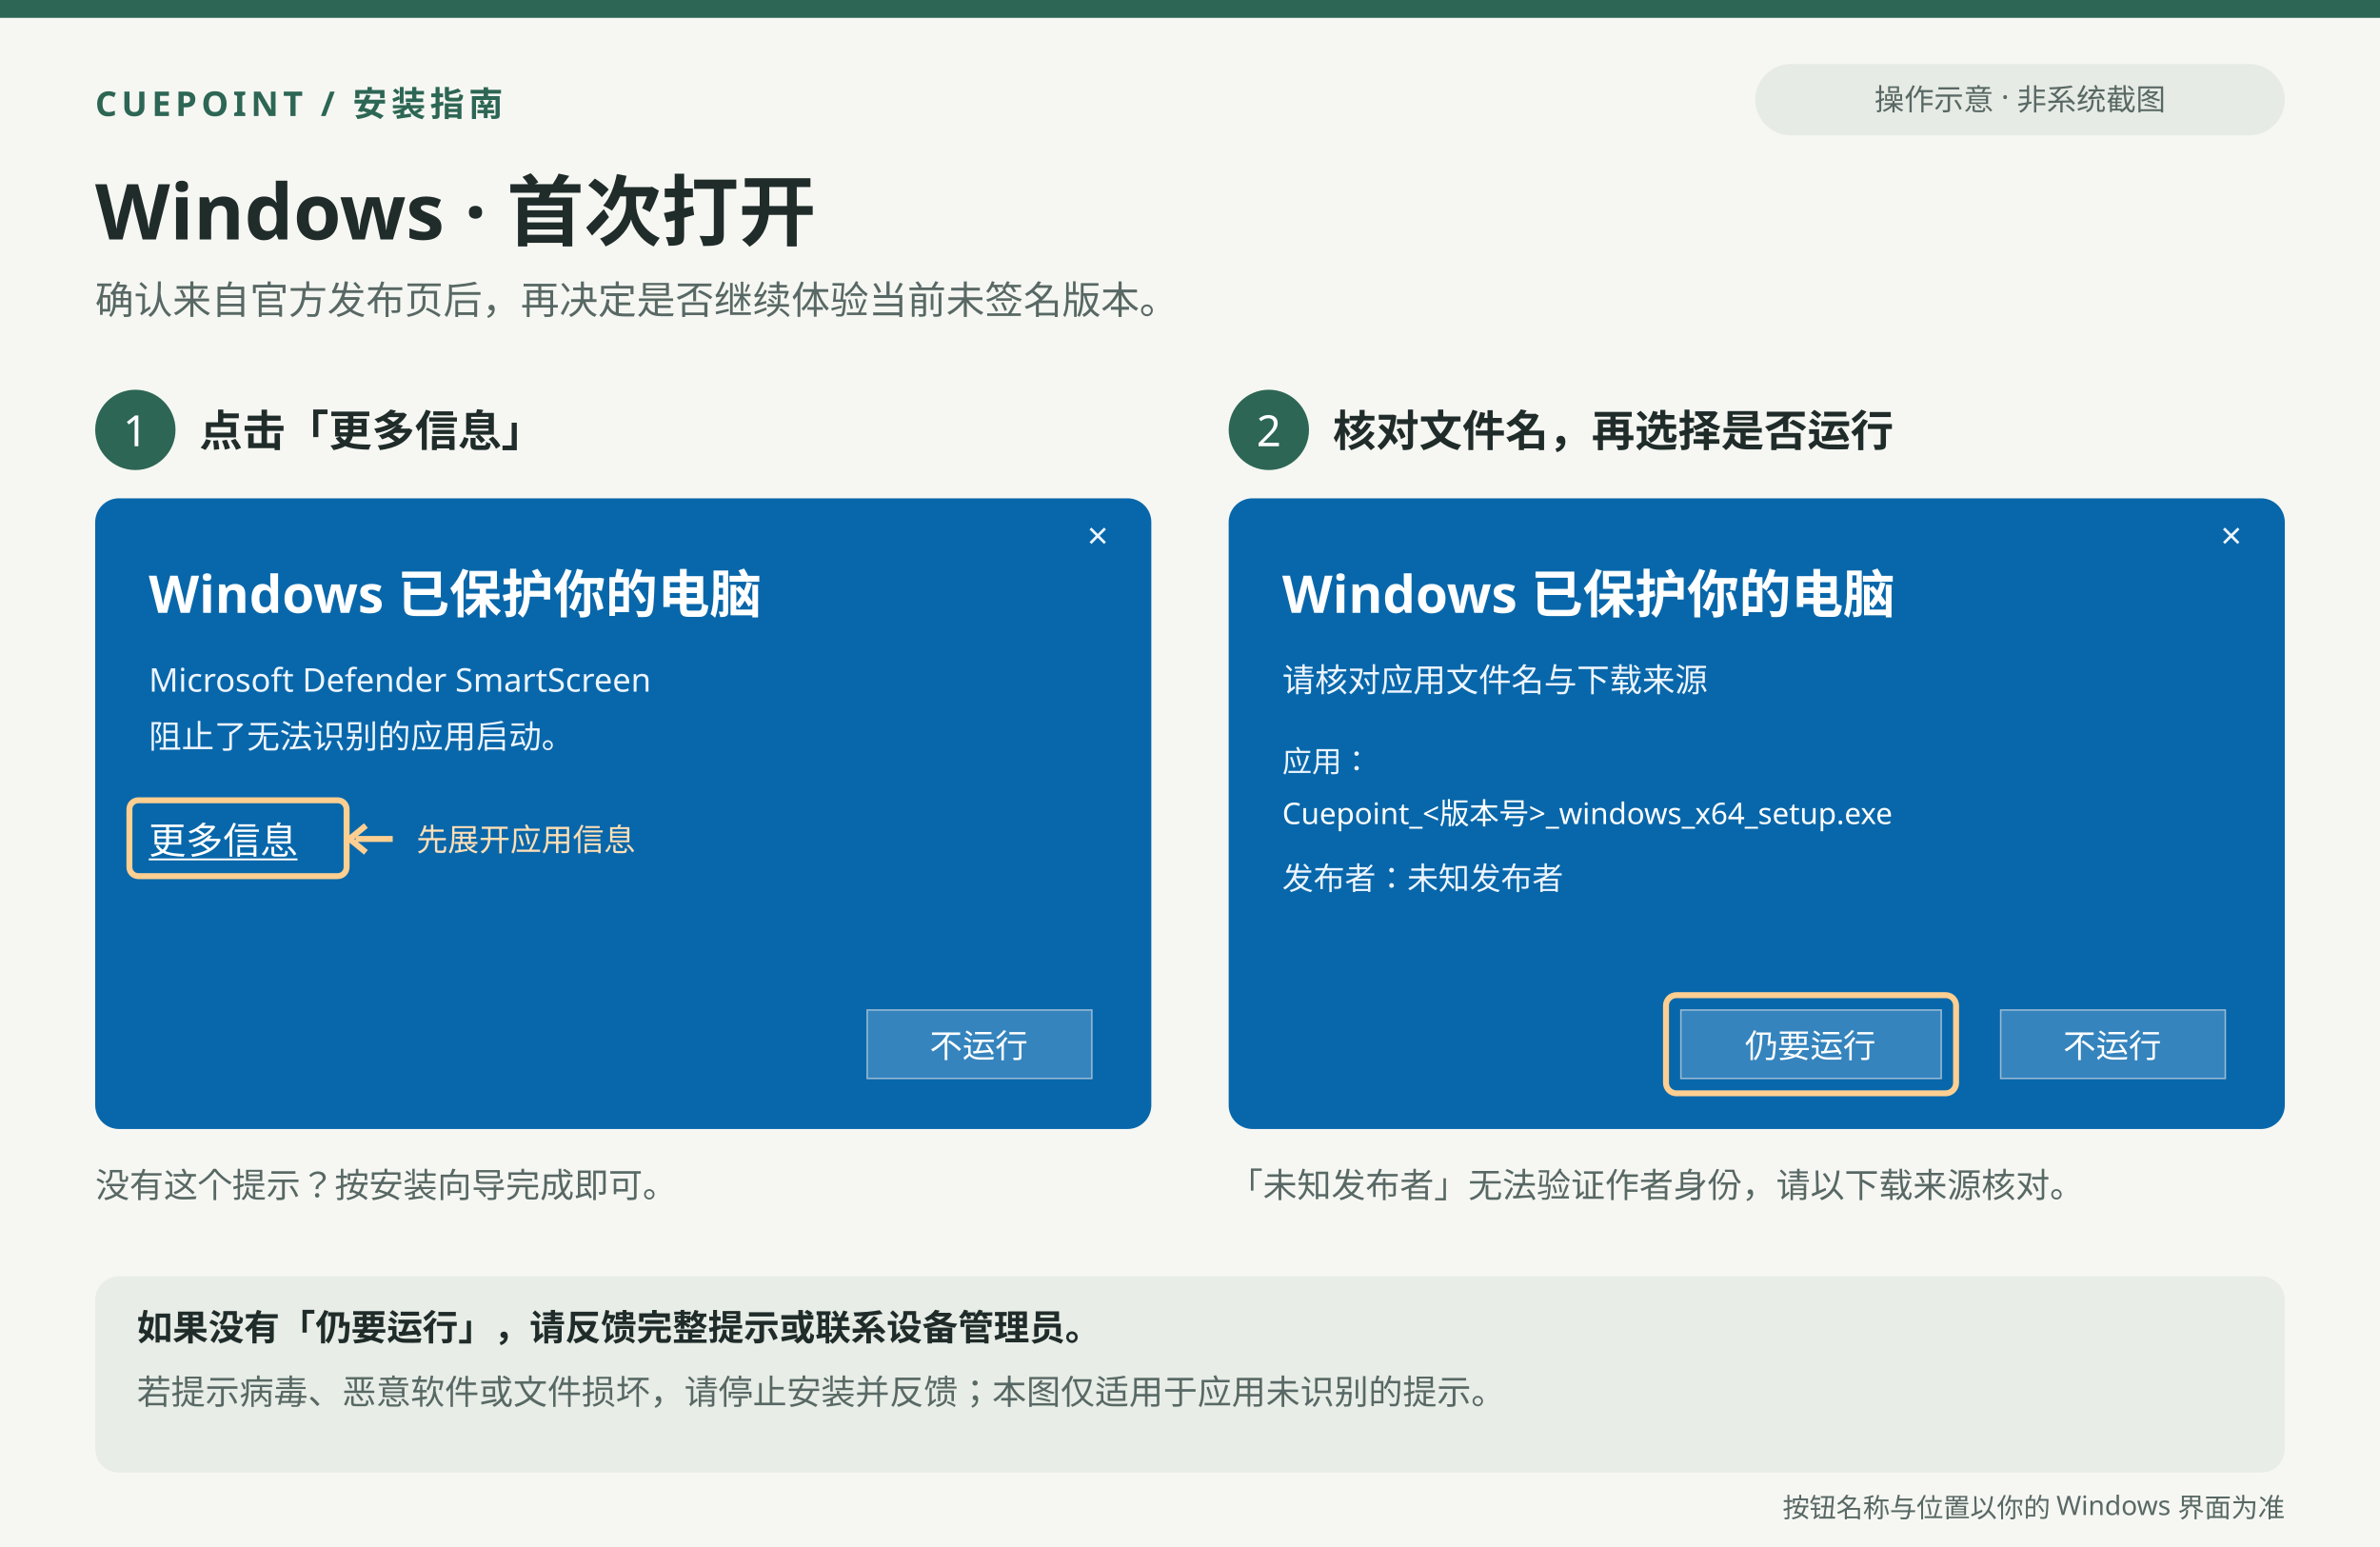
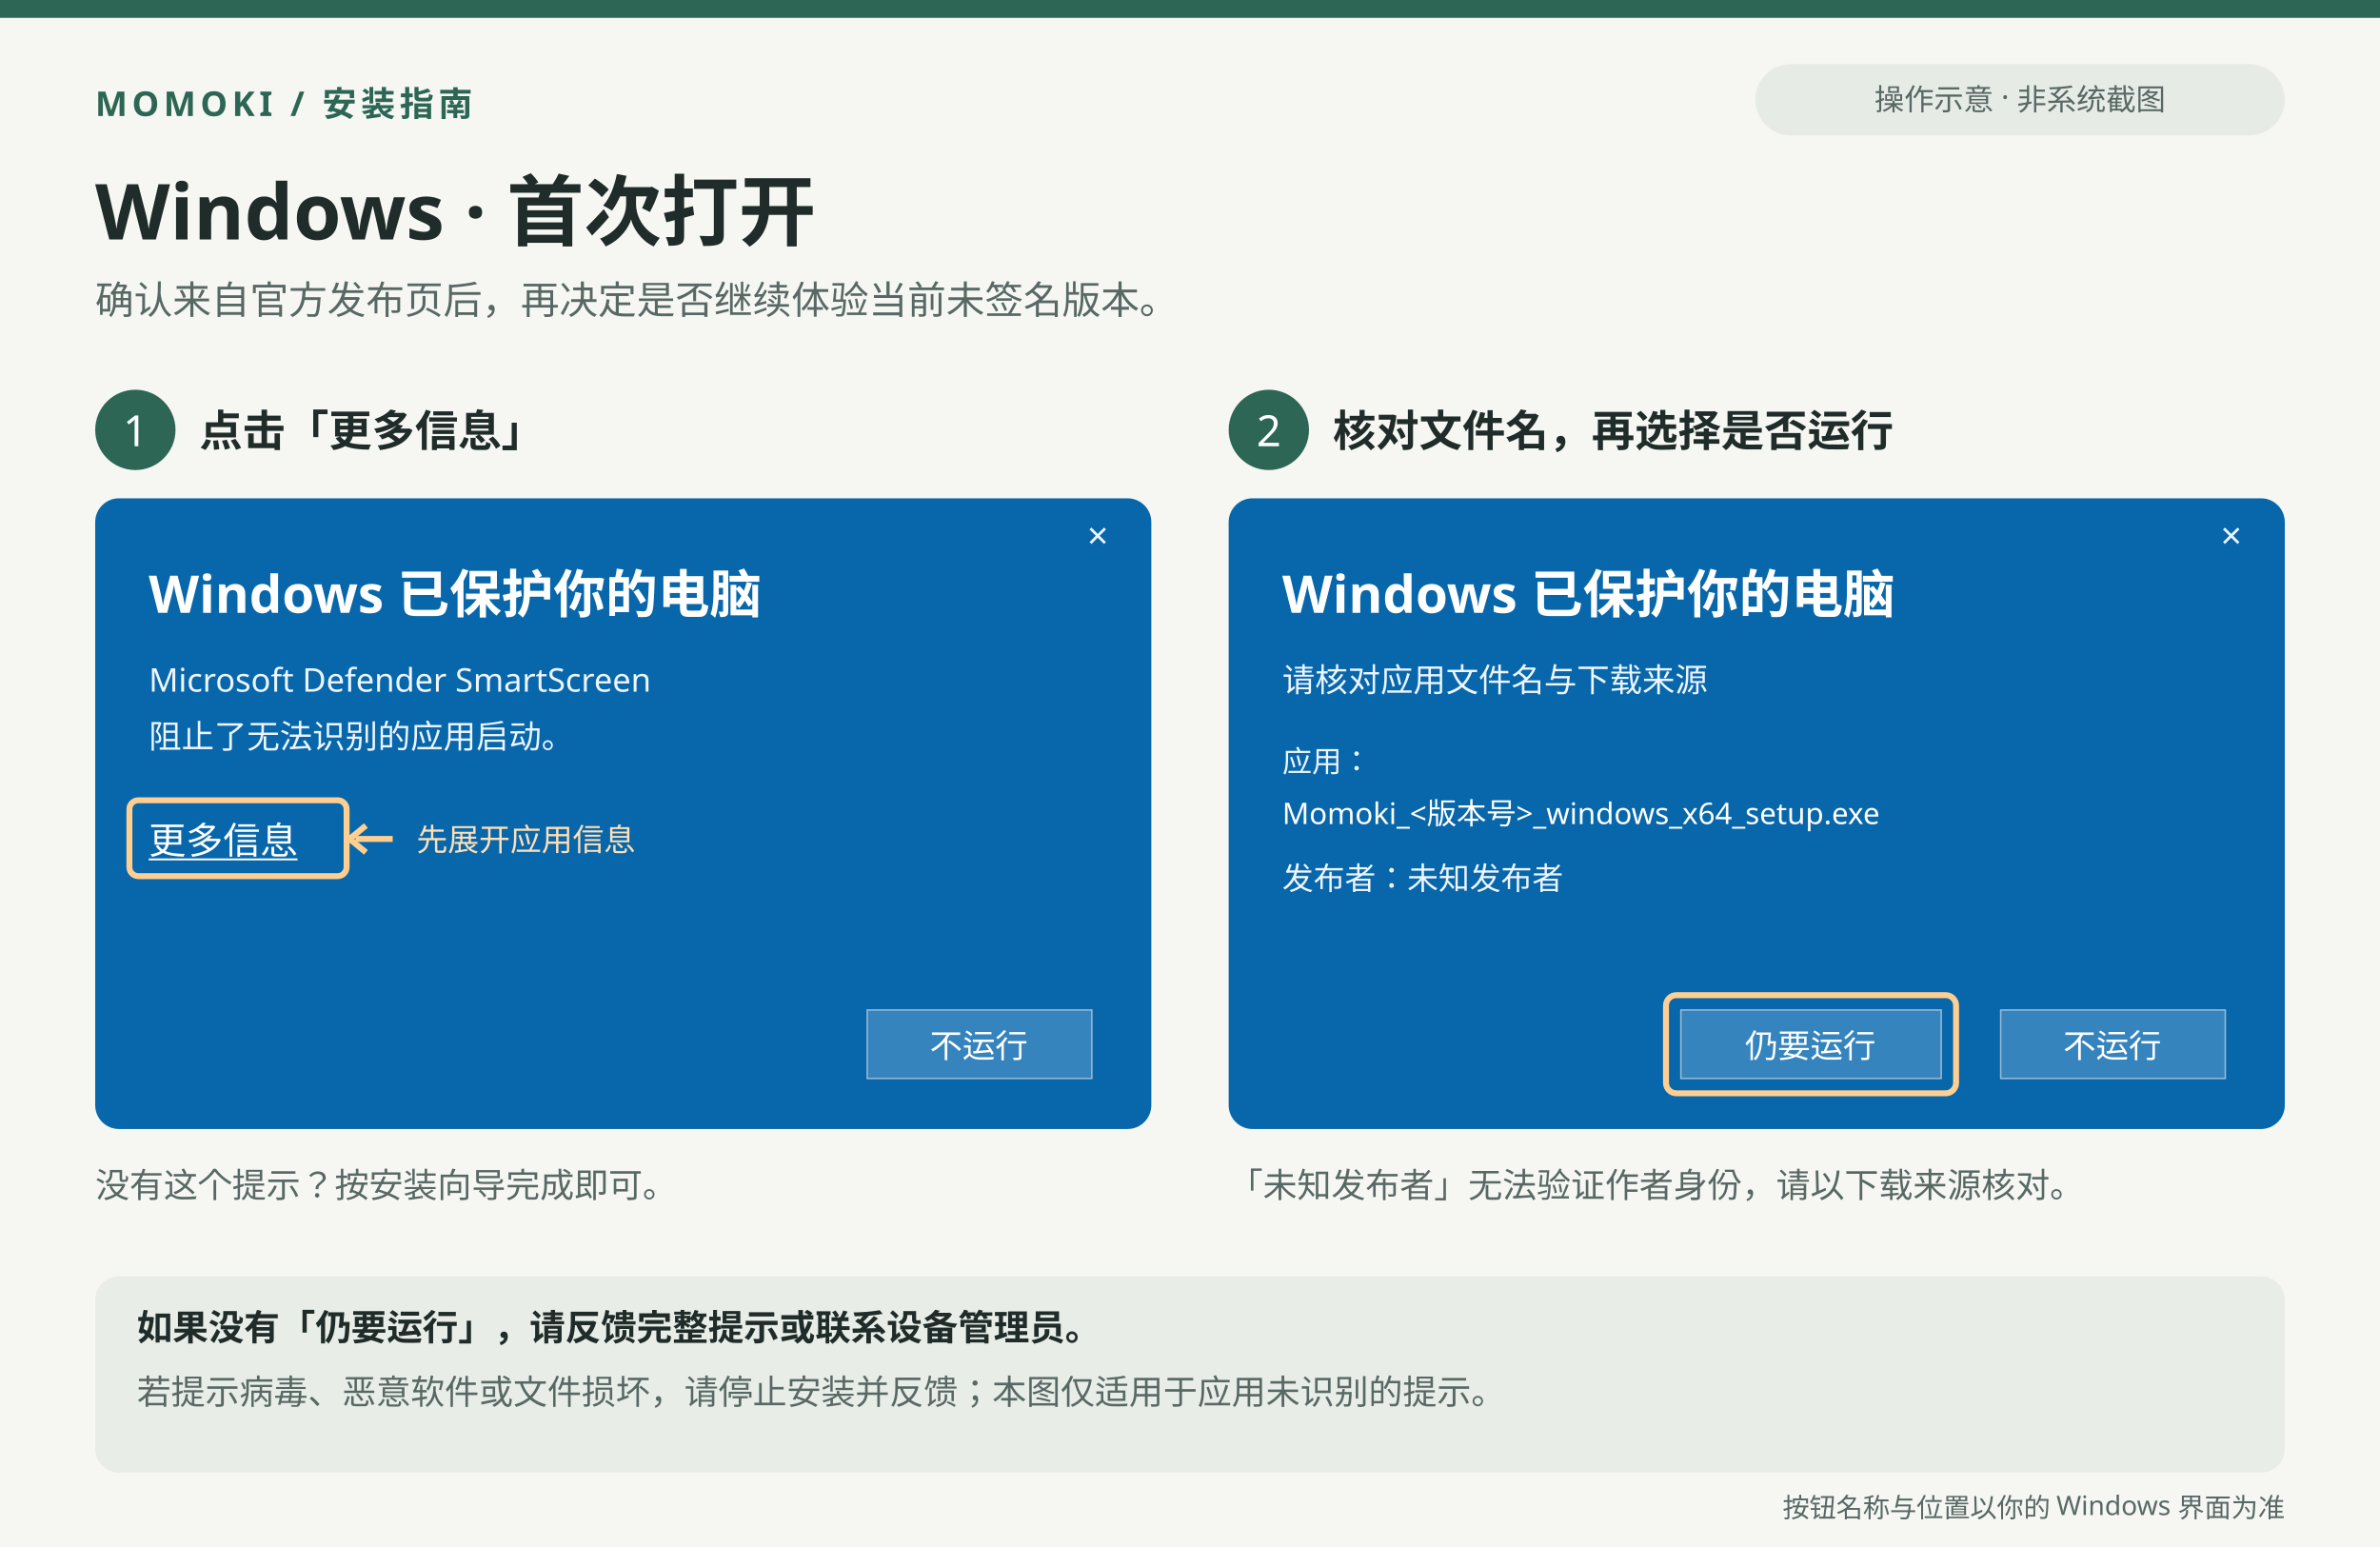
<svg xmlns="http://www.w3.org/2000/svg" width="1600" height="1040" viewBox="0 0 1600 1040" role="img" aria-labelledby="title desc">
  <style>
    text { font-family: 'Hiragino Sans GB', 'Microsoft YaHei', sans-serif; }
    .ink { fill: #202c2a; }
    .muted { fill: #586864; }
    .white { fill: #ffffff; }
    .ui { fill: #edf5ff; }
  </style>
  <rect width="1600" height="1040" fill="#f6f7f3" />
  <rect x="0" y="0" width="1600" height="12" fill="#2d6654" />
-   <text x="64" y="78" font-size="23" font-weight="700" letter-spacing="3" fill="#2d6654">CUEPOINT / 安装指南</text>
+   <text x="64" y="78" font-size="23" font-weight="700" letter-spacing="3" fill="#2d6654">MOMOKI / 安装指南</text>
  <rect x="1180" y="43" width="356" height="48" rx="24" fill="#e7ebe5" />
  <text x="1358" y="74" text-anchor="middle" font-size="20" class="muted">操作示意 · 非系统截图</text>
  <text x="64" y="161" font-size="52" font-weight="700" class="ink">Windows · 首次打开</text>
  <text x="64" y="211" font-size="26" class="muted">确认来自官方发布页后，再决定是否继续体验当前未签名版本。</text>
  <circle cx="91" cy="289" r="27" fill="#2d6654" />
  <text x="91" y="300" text-anchor="middle" font-size="29" class="white">1</text>
  <text x="134" y="300" font-size="29" font-weight="700" class="ink">点击「更多信息」</text>
  <circle cx="853" cy="289" r="27" fill="#2d6654" />
  <text x="853" y="300" text-anchor="middle" font-size="29" class="white">2</text>
  <text x="896" y="300" font-size="29" font-weight="700" class="ink">核对文件名，再选择是否运行</text>
  <rect x="64" y="335" width="710" height="424" rx="16" fill="#0867aa" />
  <rect x="826" y="335" width="710" height="424" rx="16" fill="#0867aa" />
  <text x="100" y="412" font-size="35" font-weight="700" class="white">Windows 已保护你的电脑</text>
  <text x="738" y="369" text-anchor="middle" font-size="25" class="ui">×</text>
  <text x="100" y="465" font-size="22" class="ui">Microsoft Defender SmartScreen</text>
  <text x="100" y="503" font-size="22" class="ui">阻止了无法识别的应用启动。</text>
  <rect x="87" y="538" width="146" height="51" rx="6" fill="none" stroke="#ffcf91" stroke-width="4" />
  <text x="100" y="574" font-size="25" text-decoration="underline" class="white">更多信息</text>
  <path d="M 264 564 H 239" fill="none" stroke="#ffcf91" stroke-width="4" />
  <path d="M 246 555 L 235 564 L 246 573" fill="none" stroke="#ffcf91" stroke-width="4" />
  <text x="280" y="572" font-size="21" fill="#ffdfb6">先展开应用信息</text>
  <rect x="583" y="679" width="151" height="46" fill="#3584bd" stroke="#97bad5" />
  <text x="658" y="711" text-anchor="middle" font-size="22" class="white">不运行</text>
  <text x="862" y="412" font-size="35" font-weight="700" class="white">Windows 已保护你的电脑</text>
  <text x="1500" y="369" text-anchor="middle" font-size="25" class="ui">×</text>
  <text x="862" y="465" font-size="22" class="ui">请核对应用文件名与下载来源</text>
  <text x="862" y="519" font-size="20" class="ui">应用：</text>
-   <text x="862" y="554" font-size="20" class="white">Cuepoint_&lt;版本号&gt;_windows_x64_setup.exe</text>
+   <text x="862" y="554" font-size="20" class="white">Momoki_&lt;版本号&gt;_windows_x64_setup.exe</text>
  <text x="862" y="598" font-size="21" class="ui">发布者：未知发布者</text>
  <rect x="1130" y="679" width="175" height="46" fill="#3584bd" stroke="#97bad5" />
  <rect x="1120" y="669" width="195" height="66" rx="7" fill="none" stroke="#ffcf91" stroke-width="4" />
  <text x="1217" y="711" text-anchor="middle" font-size="22" class="white">仍要运行</text>
  <rect x="1345" y="679" width="151" height="46" fill="#3584bd" stroke="#97bad5" />
  <text x="1420" y="711" text-anchor="middle" font-size="22" class="white">不运行</text>
  <text x="64" y="805" font-size="23" class="muted">没有这个提示？按安装向导完成即可。</text>
  <text x="826" y="805" font-size="23" class="muted">「未知发布者」无法验证作者身份，请以下载来源核对。</text>
  <rect x="64" y="858" width="1472" height="132" rx="16" fill="#e8ede7" />
  <text x="92" y="901" font-size="24" font-weight="700" class="ink">如果没有「仍要运行」，请反馈完整提示或联系设备管理员。</text>
  <text x="92" y="944" font-size="23" class="muted">若提示病毒、恶意软件或文件损坏，请停止安装并反馈；本图仅适用于应用未识别的提示。</text>
  <text x="1536" y="1020" text-anchor="end" font-size="18" class="muted">按钮名称与位置以你的 Windows 界面为准</text>
</svg>
